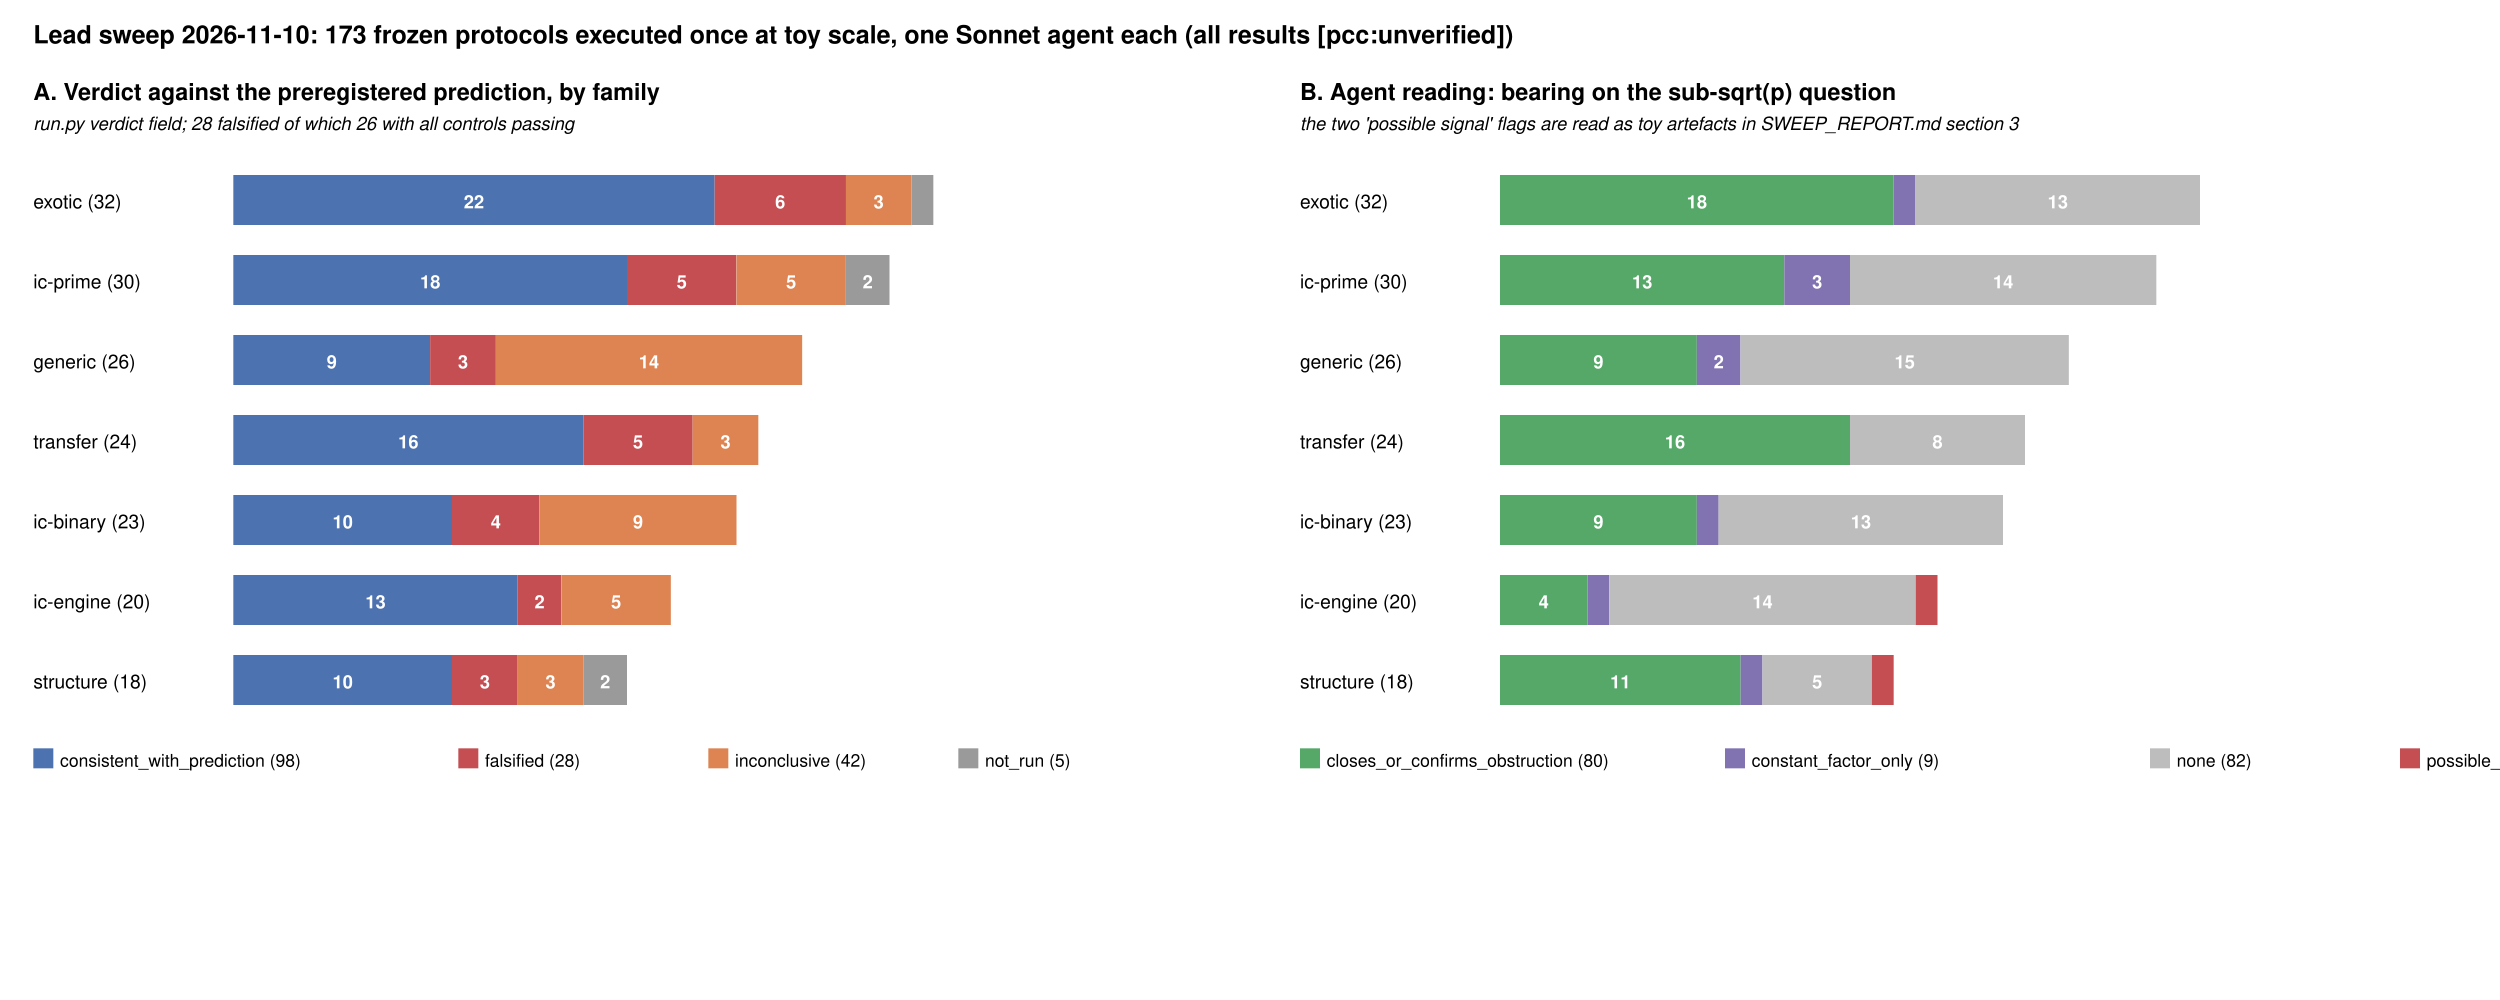
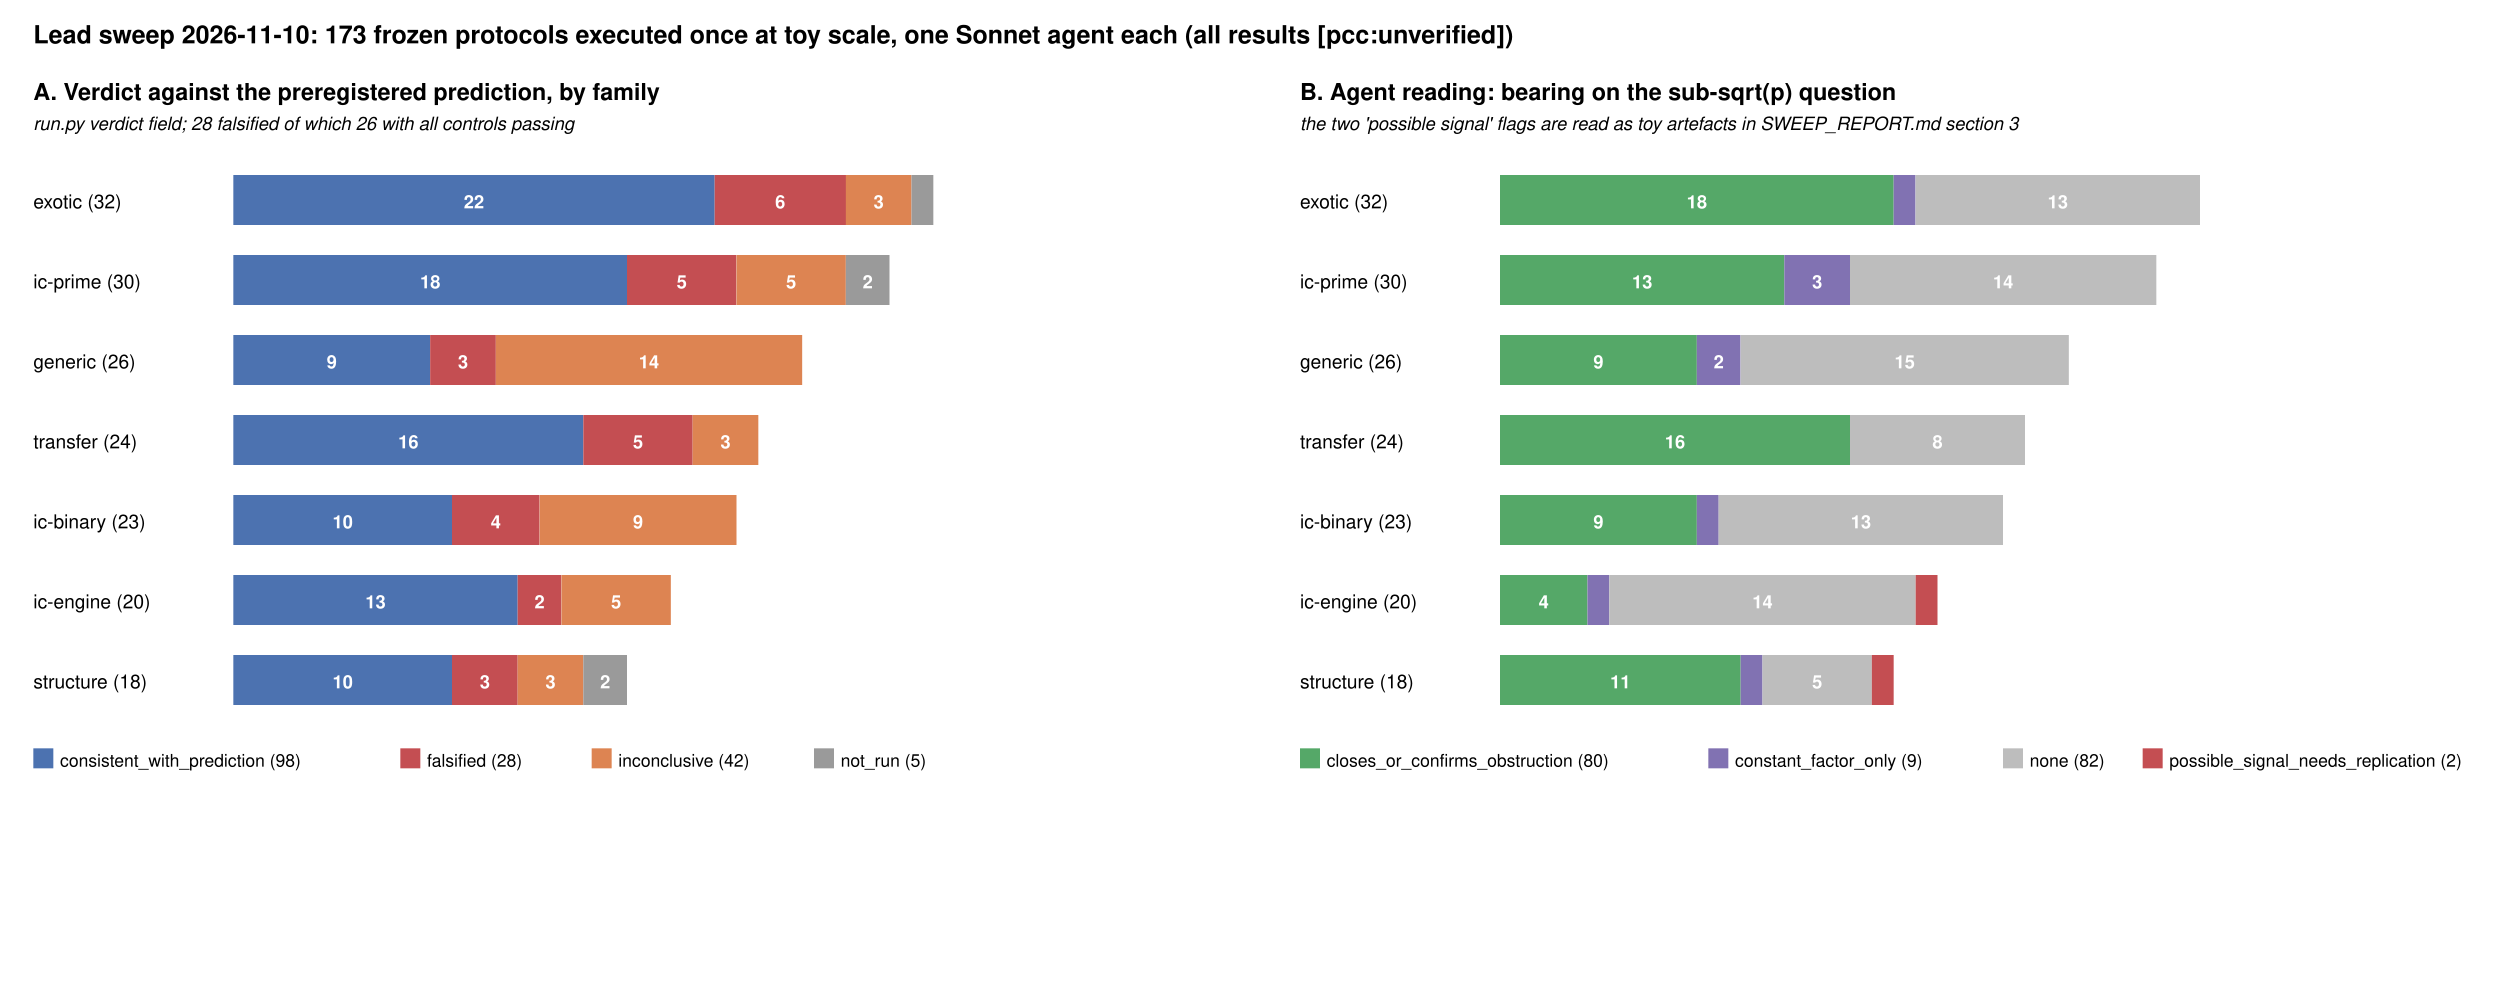
<svg xmlns="http://www.w3.org/2000/svg" width="1500" height="600" viewBox="0 0 1500 600" font-family="Helvetica, Arial, sans-serif" font-size="12">
  <rect width="1500" height="600" fill="white" />
  <text x="20" y="26" font-size="15" font-weight="bold">Lead sweep 2026-11-10: 173 frozen protocols executed once at toy scale, one Sonnet agent each (all results [pcc:unverified])</text>
  <text x="20" y="60" font-size="14" fill="#000" text-anchor="start" font-weight="bold" font-style="normal">A. Verdict against the preregistered prediction, by family</text>
  <text x="20" y="78" font-size="11" fill="#000" text-anchor="start" font-weight="normal" font-style="italic">run.py verdict field; 28 falsified of which 26 with all controls passing</text>
  <text x="20" y="125" font-size="11.5" fill="#000" text-anchor="start" font-weight="normal" font-style="normal">exotic (32)</text>
  <rect x="140.0" y="105" width="288.8" height="30" fill="#4c72b0" />
  <text x="284.375" y="125" font-size="11" fill="white" text-anchor="middle" font-weight="bold" font-style="normal">22</text>
  <rect x="428.8" y="105" width="78.8" height="30" fill="#c44e52" />
  <text x="468.125" y="125" font-size="11" fill="white" text-anchor="middle" font-weight="bold" font-style="normal">6</text>
  <rect x="507.5" y="105" width="39.4" height="30" fill="#dd8452" />
  <text x="527.188" y="125" font-size="11" fill="white" text-anchor="middle" font-weight="bold" font-style="normal">3</text>
  <rect x="546.9" y="105" width="13.1" height="30" fill="#9a9a9a" />
  <text x="20" y="173" font-size="11.5" fill="#000" text-anchor="start" font-weight="normal" font-style="normal">ic-prime (30)</text>
  <rect x="140.0" y="153" width="236.2" height="30" fill="#4c72b0" />
  <text x="258.125" y="173" font-size="11" fill="white" text-anchor="middle" font-weight="bold" font-style="normal">18</text>
  <rect x="376.2" y="153" width="65.6" height="30" fill="#c44e52" />
  <text x="409.062" y="173" font-size="11" fill="white" text-anchor="middle" font-weight="bold" font-style="normal">5</text>
  <rect x="441.9" y="153" width="65.6" height="30" fill="#dd8452" />
  <text x="474.688" y="173" font-size="11" fill="white" text-anchor="middle" font-weight="bold" font-style="normal">5</text>
  <rect x="507.5" y="153" width="26.2" height="30" fill="#9a9a9a" />
  <text x="520.625" y="173" font-size="11" fill="white" text-anchor="middle" font-weight="bold" font-style="normal">2</text>
  <text x="20" y="221" font-size="11.5" fill="#000" text-anchor="start" font-weight="normal" font-style="normal">generic (26)</text>
  <rect x="140.0" y="201" width="118.1" height="30" fill="#4c72b0" />
  <text x="199.062" y="221" font-size="11" fill="white" text-anchor="middle" font-weight="bold" font-style="normal">9</text>
  <rect x="258.1" y="201" width="39.4" height="30" fill="#c44e52" />
  <text x="277.812" y="221" font-size="11" fill="white" text-anchor="middle" font-weight="bold" font-style="normal">3</text>
  <rect x="297.5" y="201" width="183.8" height="30" fill="#dd8452" />
  <text x="389.375" y="221" font-size="11" fill="white" text-anchor="middle" font-weight="bold" font-style="normal">14</text>
  <text x="20" y="269" font-size="11.5" fill="#000" text-anchor="start" font-weight="normal" font-style="normal">transfer (24)</text>
  <rect x="140.0" y="249" width="210.0" height="30" fill="#4c72b0" />
  <text x="245.0" y="269" font-size="11" fill="white" text-anchor="middle" font-weight="bold" font-style="normal">16</text>
  <rect x="350.0" y="249" width="65.6" height="30" fill="#c44e52" />
  <text x="382.812" y="269" font-size="11" fill="white" text-anchor="middle" font-weight="bold" font-style="normal">5</text>
  <rect x="415.6" y="249" width="39.4" height="30" fill="#dd8452" />
  <text x="435.312" y="269" font-size="11" fill="white" text-anchor="middle" font-weight="bold" font-style="normal">3</text>
  <text x="20" y="317" font-size="11.5" fill="#000" text-anchor="start" font-weight="normal" font-style="normal">ic-binary (23)</text>
  <rect x="140.0" y="297" width="131.2" height="30" fill="#4c72b0" />
  <text x="205.625" y="317" font-size="11" fill="white" text-anchor="middle" font-weight="bold" font-style="normal">10</text>
  <rect x="271.2" y="297" width="52.5" height="30" fill="#c44e52" />
  <text x="297.5" y="317" font-size="11" fill="white" text-anchor="middle" font-weight="bold" font-style="normal">4</text>
  <rect x="323.8" y="297" width="118.1" height="30" fill="#dd8452" />
  <text x="382.812" y="317" font-size="11" fill="white" text-anchor="middle" font-weight="bold" font-style="normal">9</text>
  <text x="20" y="365" font-size="11.5" fill="#000" text-anchor="start" font-weight="normal" font-style="normal">ic-engine (20)</text>
  <rect x="140.0" y="345" width="170.6" height="30" fill="#4c72b0" />
  <text x="225.312" y="365" font-size="11" fill="white" text-anchor="middle" font-weight="bold" font-style="normal">13</text>
  <rect x="310.6" y="345" width="26.2" height="30" fill="#c44e52" />
  <text x="323.75" y="365" font-size="11" fill="white" text-anchor="middle" font-weight="bold" font-style="normal">2</text>
  <rect x="336.9" y="345" width="65.6" height="30" fill="#dd8452" />
  <text x="369.688" y="365" font-size="11" fill="white" text-anchor="middle" font-weight="bold" font-style="normal">5</text>
  <text x="20" y="413" font-size="11.5" fill="#000" text-anchor="start" font-weight="normal" font-style="normal">structure (18)</text>
  <rect x="140.0" y="393" width="131.2" height="30" fill="#4c72b0" />
  <text x="205.625" y="413" font-size="11" fill="white" text-anchor="middle" font-weight="bold" font-style="normal">10</text>
  <rect x="271.2" y="393" width="39.4" height="30" fill="#c44e52" />
  <text x="290.938" y="413" font-size="11" fill="white" text-anchor="middle" font-weight="bold" font-style="normal">3</text>
  <rect x="310.6" y="393" width="39.4" height="30" fill="#dd8452" />
  <text x="330.312" y="413" font-size="11" fill="white" text-anchor="middle" font-weight="bold" font-style="normal">3</text>
  <rect x="350.0" y="393" width="26.2" height="30" fill="#9a9a9a" />
  <text x="363.125" y="413" font-size="11" fill="white" text-anchor="middle" font-weight="bold" font-style="normal">2</text>
  <rect x="20" y="449" width="12" height="12" fill="#4c72b0" />
  <text x="36" y="460" font-size="10.5" fill="#000" text-anchor="start" font-weight="normal" font-style="normal">consistent_with_prediction (98)</text>
-   <rect x="275" y="449" width="12" height="12" fill="#c44e52" />
-   <text x="291" y="460" font-size="10.5" fill="#000" text-anchor="start" font-weight="normal" font-style="normal">falsified (28)</text>
-   <rect x="425" y="449" width="12" height="12" fill="#dd8452" />
-   <text x="441" y="460" font-size="10.5" fill="#000" text-anchor="start" font-weight="normal" font-style="normal">inconclusive (42)</text>
-   <rect x="575" y="449" width="12" height="12" fill="#9a9a9a" />
-   <text x="591" y="460" font-size="10.5" fill="#000" text-anchor="start" font-weight="normal" font-style="normal">not_run (5)</text>
+   <rect x="240.2" y="449" width="12" height="12" fill="#c44e52" />
+   <text x="256.2" y="460" font-size="10.5" fill="#000" text-anchor="start" font-weight="normal" font-style="normal">falsified (28)</text>
+   <rect x="355.0" y="449" width="12" height="12" fill="#dd8452" />
+   <text x="371.0" y="460" font-size="10.5" fill="#000" text-anchor="start" font-weight="normal" font-style="normal">inconclusive (42)</text>
+   <rect x="488.4" y="449" width="12" height="12" fill="#9a9a9a" />
+   <text x="504.4" y="460" font-size="10.5" fill="#000" text-anchor="start" font-weight="normal" font-style="normal">not_run (5)</text>
  <text x="780" y="60" font-size="14" fill="#000" text-anchor="start" font-weight="bold" font-style="normal">B. Agent reading: bearing on the sub-sqrt(p) question</text>
  <text x="780" y="78" font-size="11" fill="#000" text-anchor="start" font-weight="normal" font-style="italic">the two 'possible signal' flags are read as toy artefacts in SWEEP_REPORT.md section 3</text>
  <text x="780" y="125" font-size="11.5" fill="#000" text-anchor="start" font-weight="normal" font-style="normal">exotic (32)</text>
  <rect x="900.0" y="105" width="236.2" height="30" fill="#55a868" />
  <text x="1018.125" y="125" font-size="11" fill="white" text-anchor="middle" font-weight="bold" font-style="normal">18</text>
  <rect x="1136.2" y="105" width="13.1" height="30" fill="#8172b2" />
  <rect x="1149.4" y="105" width="170.6" height="30" fill="#bdbdbd" />
  <text x="1234.688" y="125" font-size="11" fill="white" text-anchor="middle" font-weight="bold" font-style="normal">13</text>
  <text x="780" y="173" font-size="11.5" fill="#000" text-anchor="start" font-weight="normal" font-style="normal">ic-prime (30)</text>
  <rect x="900.0" y="153" width="170.6" height="30" fill="#55a868" />
  <text x="985.312" y="173" font-size="11" fill="white" text-anchor="middle" font-weight="bold" font-style="normal">13</text>
  <rect x="1070.6" y="153" width="39.4" height="30" fill="#8172b2" />
  <text x="1090.312" y="173" font-size="11" fill="white" text-anchor="middle" font-weight="bold" font-style="normal">3</text>
  <rect x="1110.0" y="153" width="183.8" height="30" fill="#bdbdbd" />
  <text x="1201.875" y="173" font-size="11" fill="white" text-anchor="middle" font-weight="bold" font-style="normal">14</text>
  <text x="780" y="221" font-size="11.5" fill="#000" text-anchor="start" font-weight="normal" font-style="normal">generic (26)</text>
  <rect x="900.0" y="201" width="118.1" height="30" fill="#55a868" />
  <text x="959.062" y="221" font-size="11" fill="white" text-anchor="middle" font-weight="bold" font-style="normal">9</text>
  <rect x="1018.1" y="201" width="26.2" height="30" fill="#8172b2" />
  <text x="1031.25" y="221" font-size="11" fill="white" text-anchor="middle" font-weight="bold" font-style="normal">2</text>
  <rect x="1044.4" y="201" width="196.9" height="30" fill="#bdbdbd" />
  <text x="1142.812" y="221" font-size="11" fill="white" text-anchor="middle" font-weight="bold" font-style="normal">15</text>
  <text x="780" y="269" font-size="11.5" fill="#000" text-anchor="start" font-weight="normal" font-style="normal">transfer (24)</text>
  <rect x="900.0" y="249" width="210.0" height="30" fill="#55a868" />
  <text x="1005.0" y="269" font-size="11" fill="white" text-anchor="middle" font-weight="bold" font-style="normal">16</text>
  <rect x="1110.0" y="249" width="105.0" height="30" fill="#bdbdbd" />
  <text x="1162.5" y="269" font-size="11" fill="white" text-anchor="middle" font-weight="bold" font-style="normal">8</text>
  <text x="780" y="317" font-size="11.5" fill="#000" text-anchor="start" font-weight="normal" font-style="normal">ic-binary (23)</text>
  <rect x="900.0" y="297" width="118.1" height="30" fill="#55a868" />
  <text x="959.062" y="317" font-size="11" fill="white" text-anchor="middle" font-weight="bold" font-style="normal">9</text>
  <rect x="1018.1" y="297" width="13.1" height="30" fill="#8172b2" />
  <rect x="1031.2" y="297" width="170.6" height="30" fill="#bdbdbd" />
  <text x="1116.562" y="317" font-size="11" fill="white" text-anchor="middle" font-weight="bold" font-style="normal">13</text>
  <text x="780" y="365" font-size="11.5" fill="#000" text-anchor="start" font-weight="normal" font-style="normal">ic-engine (20)</text>
  <rect x="900.0" y="345" width="52.5" height="30" fill="#55a868" />
  <text x="926.25" y="365" font-size="11" fill="white" text-anchor="middle" font-weight="bold" font-style="normal">4</text>
  <rect x="952.5" y="345" width="13.1" height="30" fill="#8172b2" />
  <rect x="965.6" y="345" width="183.8" height="30" fill="#bdbdbd" />
  <text x="1057.5" y="365" font-size="11" fill="white" text-anchor="middle" font-weight="bold" font-style="normal">14</text>
  <rect x="1149.4" y="345" width="13.1" height="30" fill="#c44e52" />
  <text x="780" y="413" font-size="11.5" fill="#000" text-anchor="start" font-weight="normal" font-style="normal">structure (18)</text>
  <rect x="900.0" y="393" width="144.4" height="30" fill="#55a868" />
  <text x="972.188" y="413" font-size="11" fill="white" text-anchor="middle" font-weight="bold" font-style="normal">11</text>
  <rect x="1044.4" y="393" width="13.1" height="30" fill="#8172b2" />
  <rect x="1057.5" y="393" width="65.6" height="30" fill="#bdbdbd" />
  <text x="1090.312" y="413" font-size="11" fill="white" text-anchor="middle" font-weight="bold" font-style="normal">5</text>
  <rect x="1123.1" y="393" width="13.1" height="30" fill="#c44e52" />
  <rect x="780" y="449" width="12" height="12" fill="#55a868" />
  <text x="796" y="460" font-size="10.5" fill="#000" text-anchor="start" font-weight="normal" font-style="normal">closes_or_confirms_obstruction (80)</text>
-   <rect x="1035" y="449" width="12" height="12" fill="#8172b2" />
-   <text x="1051" y="460" font-size="10.5" fill="#000" text-anchor="start" font-weight="normal" font-style="normal">constant_factor_only (9)</text>
-   <rect x="1290" y="449" width="12" height="12" fill="#bdbdbd" />
-   <text x="1306" y="460" font-size="10.5" fill="#000" text-anchor="start" font-weight="normal" font-style="normal">none (82)</text>
-   <rect x="1440" y="449" width="12" height="12" fill="#c44e52" />
-   <text x="1456" y="460" font-size="10.5" fill="#000" text-anchor="start" font-weight="normal" font-style="normal">possible_signal_needs_replication (2)</text>
+   <rect x="1025.0" y="449" width="12" height="12" fill="#8172b2" />
+   <text x="1041.0" y="460" font-size="10.5" fill="#000" text-anchor="start" font-weight="normal" font-style="normal">constant_factor_only (9)</text>
+   <rect x="1201.8" y="449" width="12" height="12" fill="#bdbdbd" />
+   <text x="1217.8" y="460" font-size="10.5" fill="#000" text-anchor="start" font-weight="normal" font-style="normal">none (82)</text>
+   <rect x="1285.6" y="449" width="12" height="12" fill="#c44e52" />
+   <text x="1301.6" y="460" font-size="10.5" fill="#000" text-anchor="start" font-weight="normal" font-style="normal">possible_signal_needs_replication (2)</text>
</svg>
